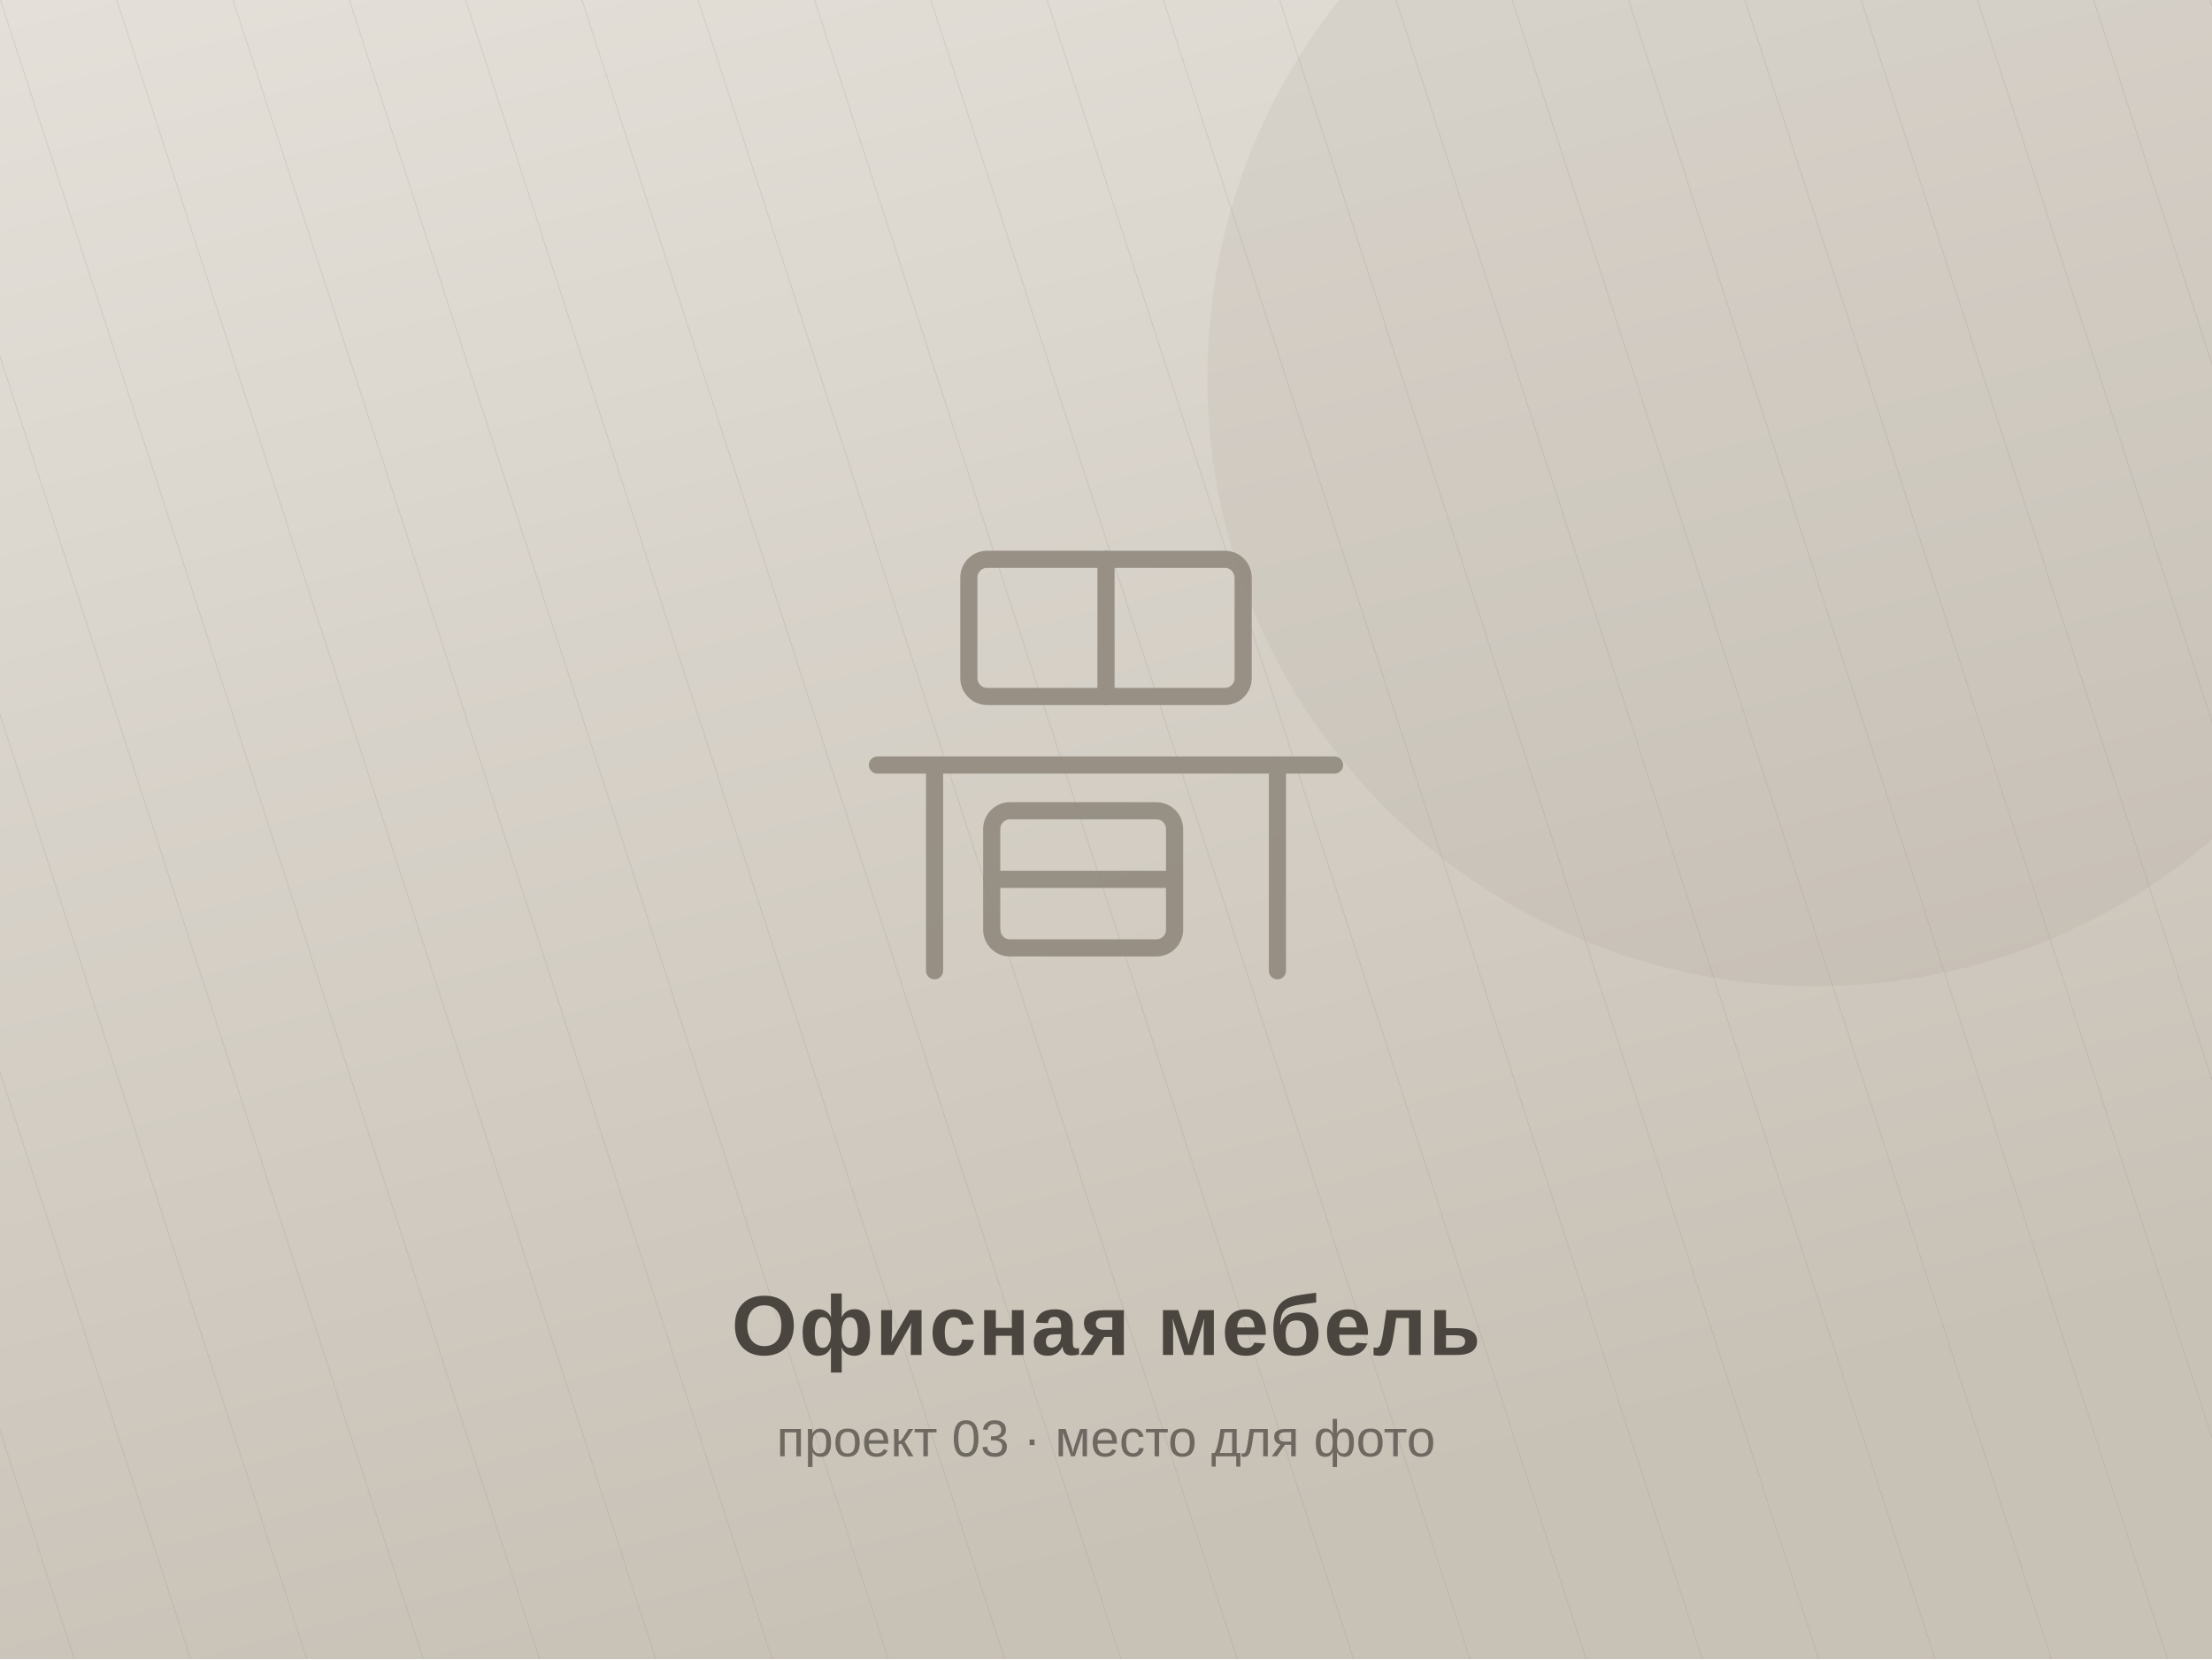
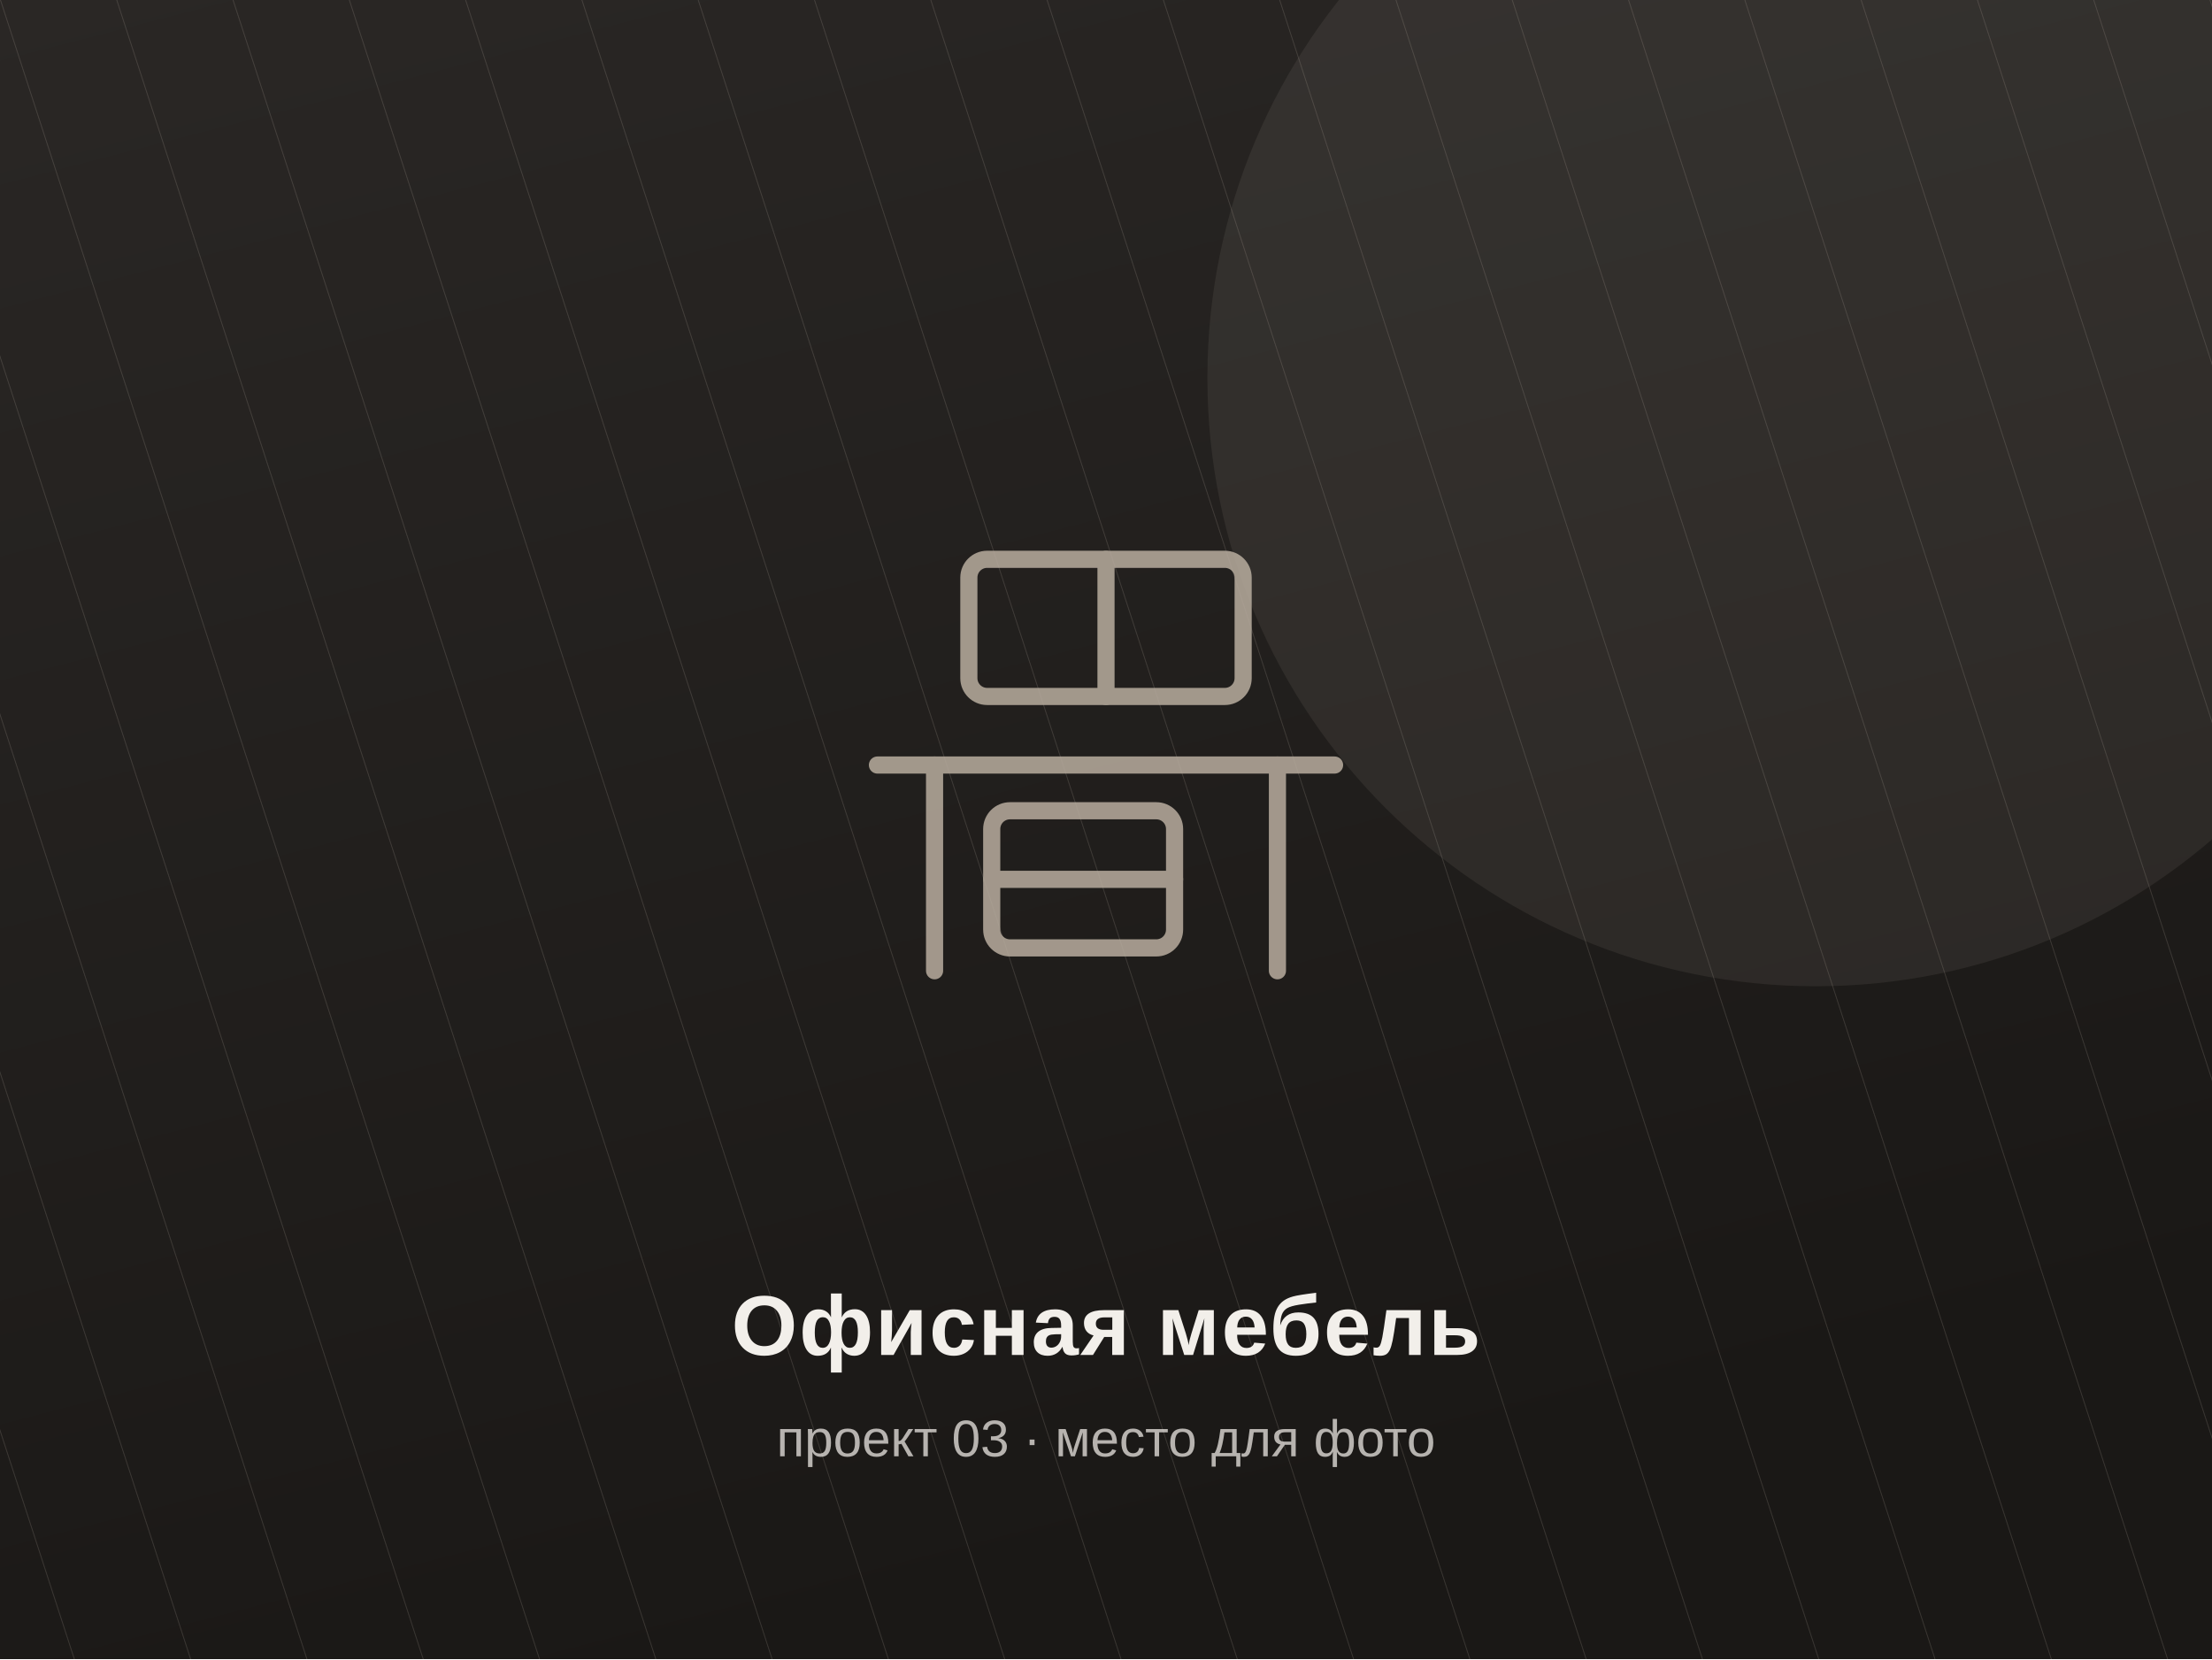
<svg xmlns="http://www.w3.org/2000/svg" viewBox="0 0 1200 900" width="1200" height="900" role="img" aria-label="Офисная мебель — место для фотографии проекта">
  <defs>
    <linearGradient id="bg" x1="0" y1="0" x2="0.35" y2="1">
-       <stop offset="0" stop-color="#e4e0d9" />
-       <stop offset="1" stop-color="#c8c1b6" />
+       <stop offset="0" stop-color="#2a2725" />
+       <stop offset="1" stop-color="#1a1816" />
    </linearGradient>
    <pattern id="grid" width="60" height="60" patternUnits="userSpaceOnUse" patternTransform="rotate(-18)">
-       <path d="M0 0v60" stroke="#8d8579" stroke-width="1" opacity="0.18" />
+       <path d="M0 0v60" stroke="#b8ad9f" stroke-width="1" opacity="0.18" />
    </pattern>
  </defs>
  <rect width="1200" height="900" fill="url(#bg)" />
  <rect width="1200" height="900" fill="url(#grid)" />
-   <circle cx="985" cy="205" r="330" fill="#8d8579" opacity="0.10" />
-   <g transform="translate(600 415) scale(6.2) translate(-24 -24)" fill="none" stroke="#8d8579" stroke-width="1.5" stroke-linecap="round" stroke-linejoin="round" opacity="0.85">
+   <circle cx="985" cy="205" r="330" fill="#b8ad9f" opacity="0.10" />
+   <g transform="translate(600 415) scale(6.2) translate(-24 -24)" fill="none" stroke="#b8ad9f" stroke-width="1.5" stroke-linecap="round" stroke-linejoin="round" opacity="0.85">
    <rect x="12" y="6" width="24" height="12" rx="1.6" />
    <path d="M24 6v12" />
    <path d="M4 24h40" />
    <path d="M9 24v18M39 24v18" />
    <rect x="14" y="28" width="16" height="12" rx="1.6" />
    <path d="M14 34h16" />
  </g>
-   <g font-family="Manrope, 'Trebuchet MS', Arial, sans-serif" fill="#4a453e">
+   <g font-family="Manrope, 'Trebuchet MS', Arial, sans-serif" fill="#f2efea">
    <text x="600" y="735" font-size="46" font-weight="700" text-anchor="middle" letter-spacing="1">Офисная мебель</text>
    <text x="600" y="790" font-size="28" font-weight="500" text-anchor="middle" opacity="0.72">проект 03 · место для фото</text>
  </g>
</svg>
